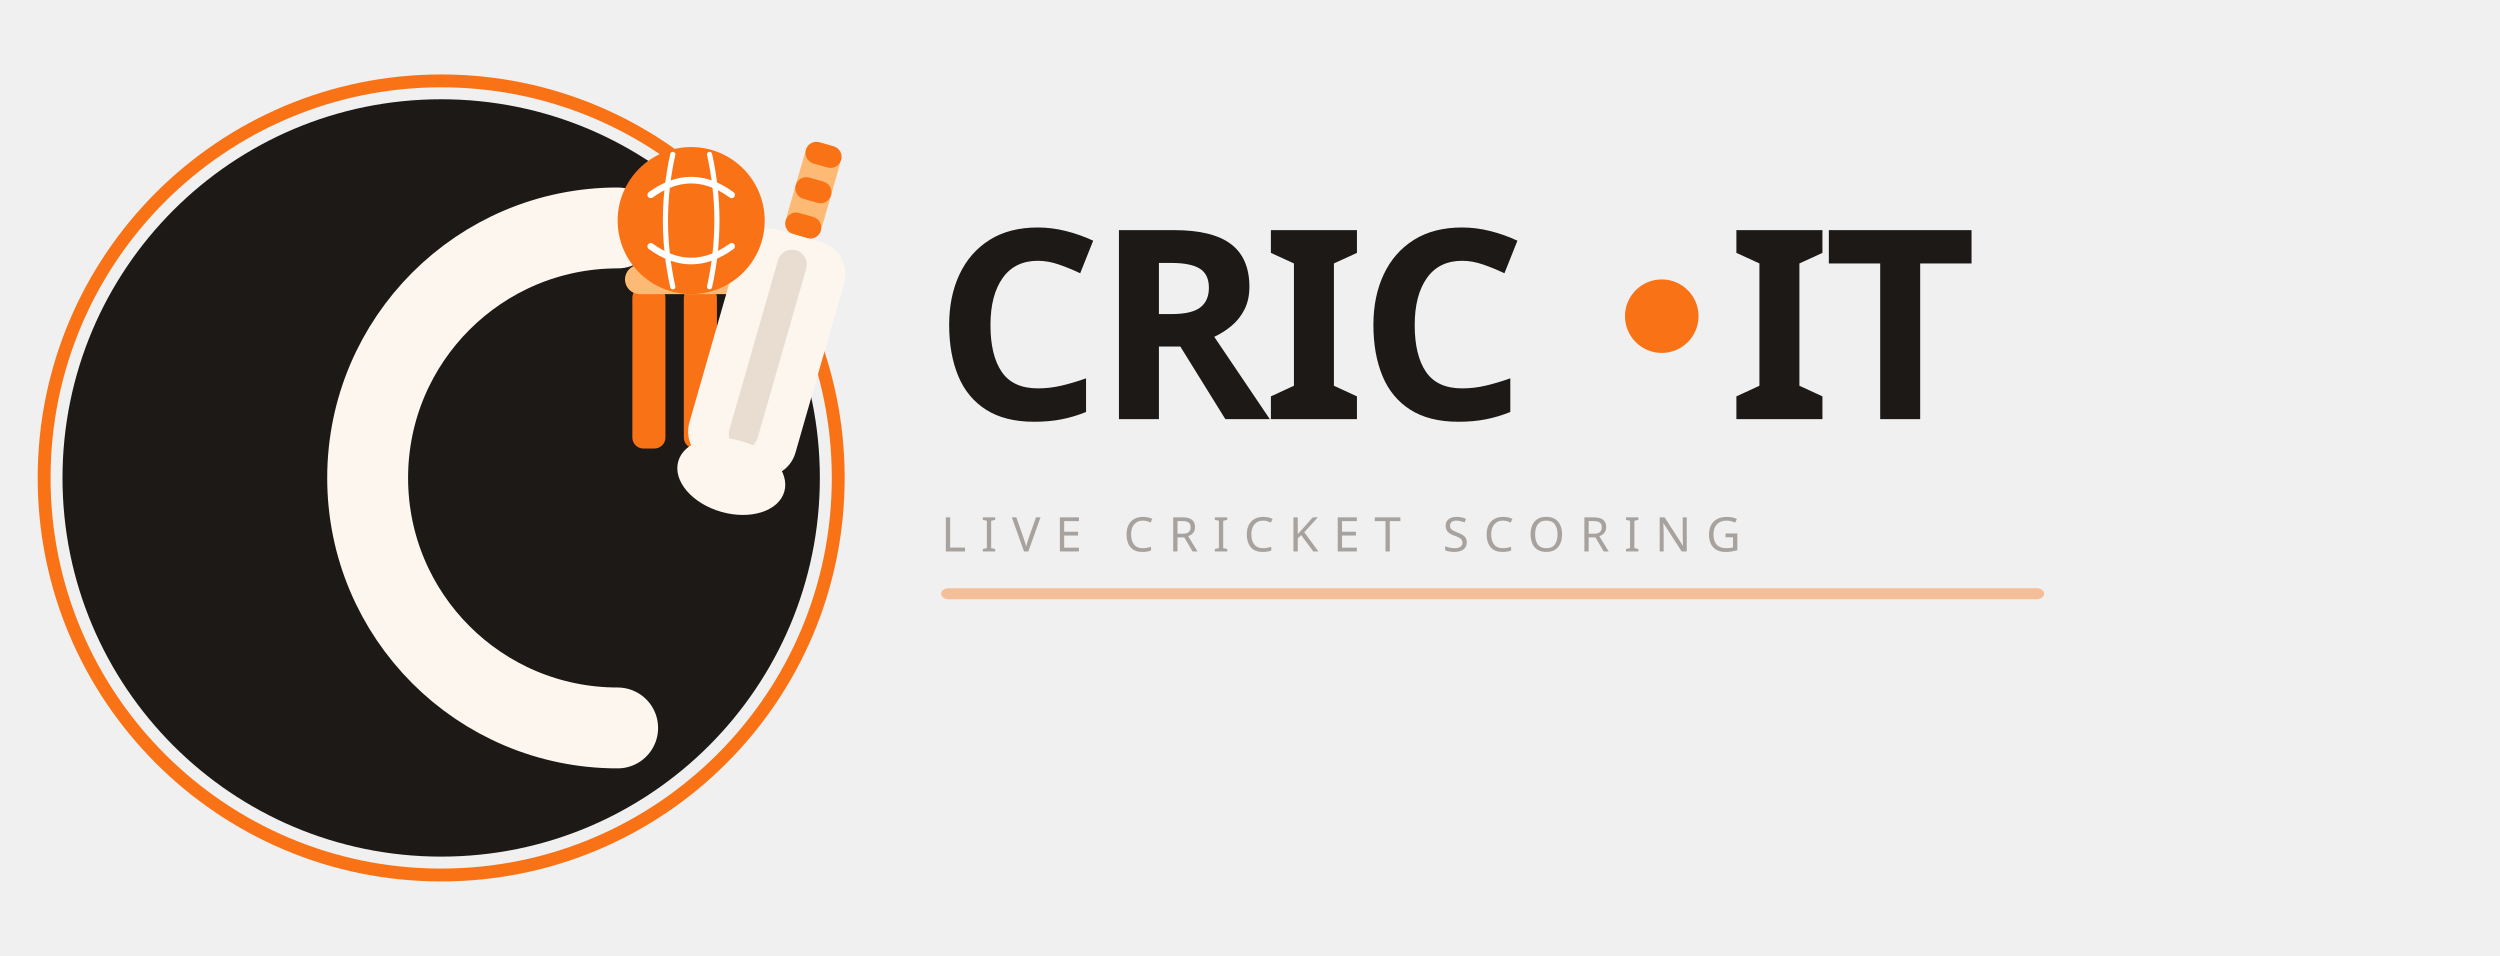
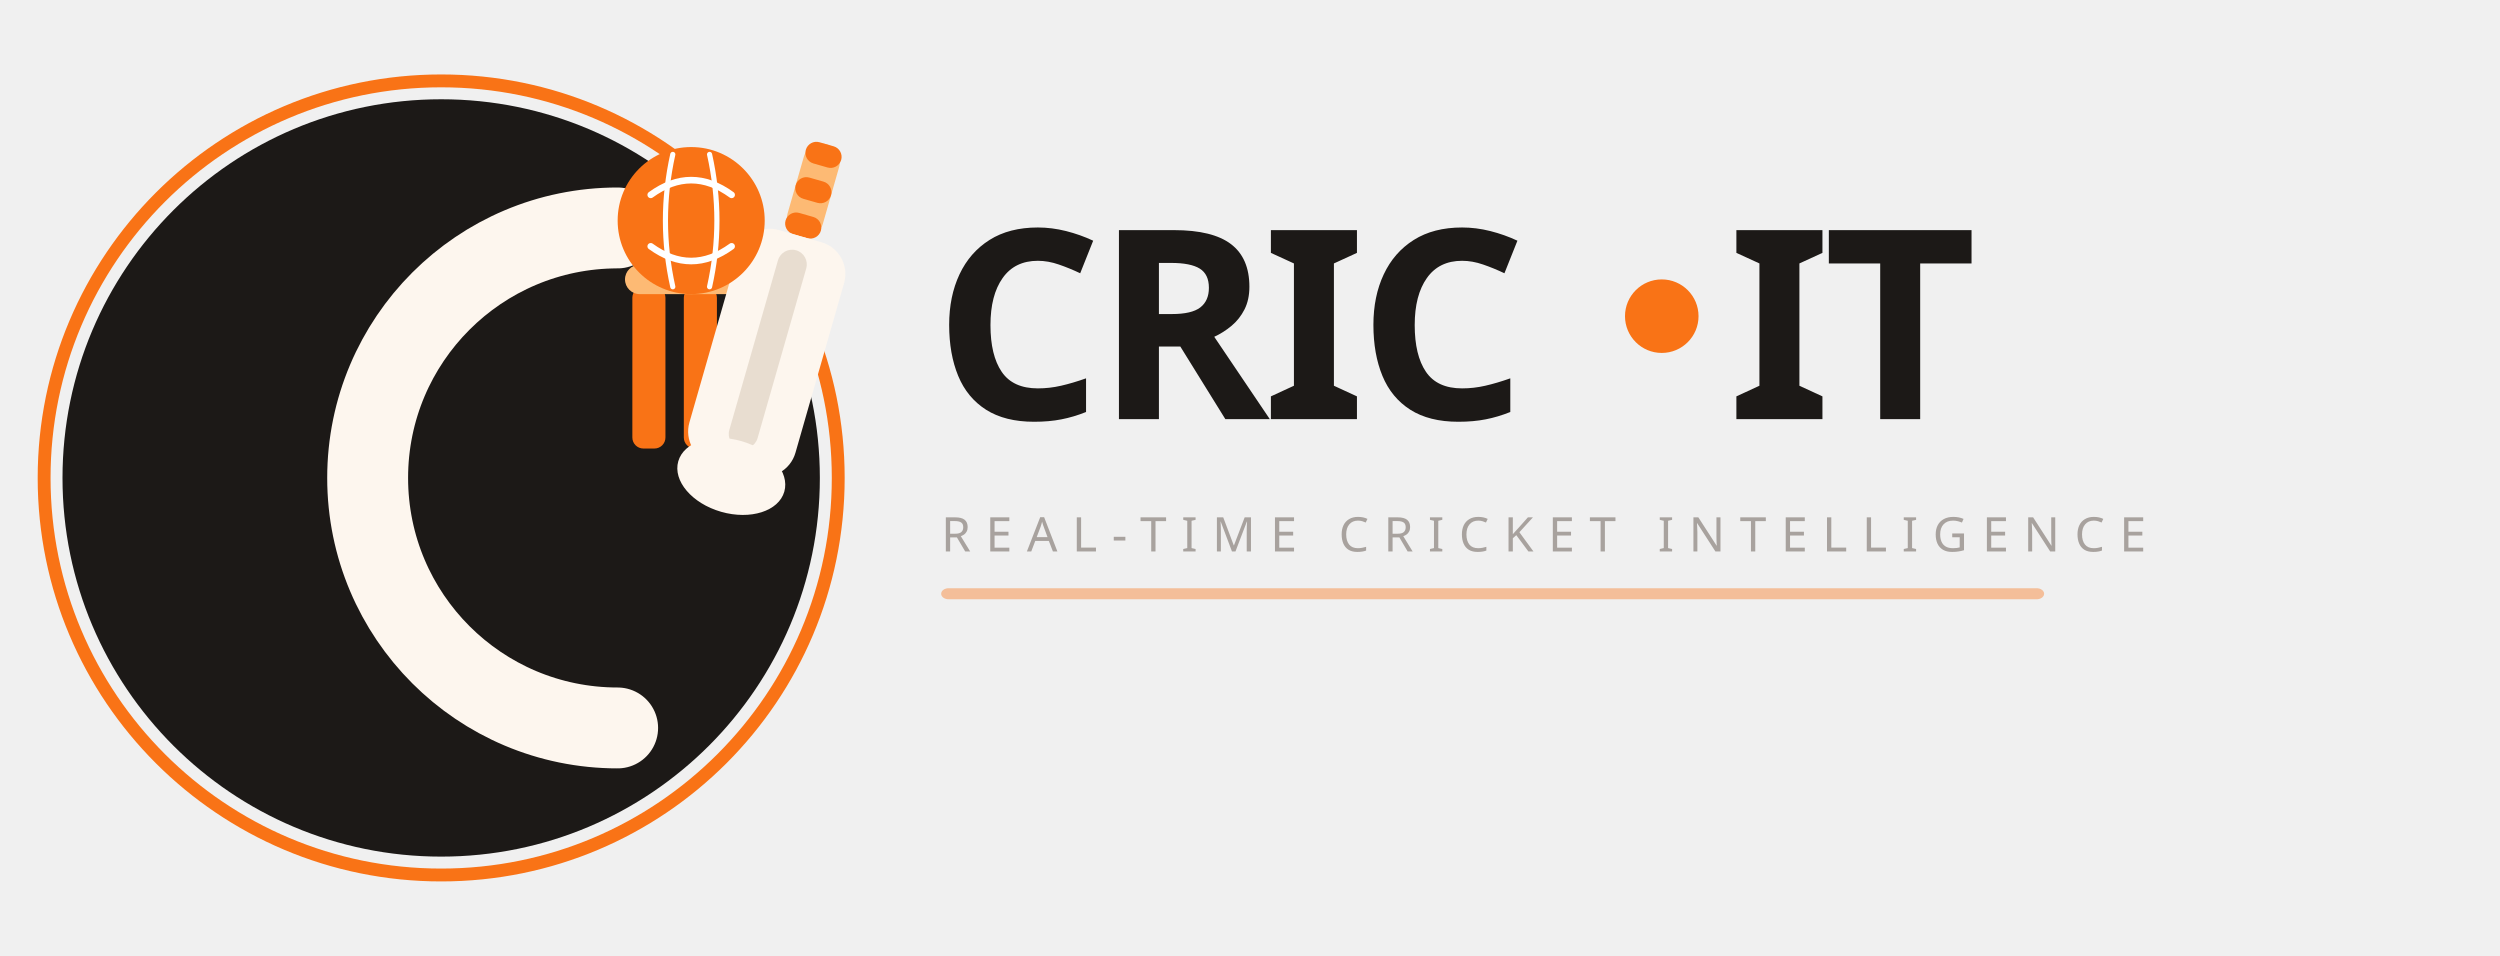
<svg xmlns="http://www.w3.org/2000/svg" width="100%" viewBox="0 0 680 260">
  <g transform="translate(20,18)" style="fill:rgb(0, 0, 0);stroke:none;color:rgb(255, 255, 255);stroke-width:1px;stroke-linecap:butt;stroke-linejoin:miter;opacity:1;font-family:&quot;Anthropic Sans&quot;, -apple-system, BlinkMacSystemFont, &quot;Segoe UI&quot;, sans-serif;font-size:16px;font-weight:400;text-anchor:start;dominant-baseline:auto">
    <circle cx="100" cy="112" r="108" fill="none" stroke="#f97316" stroke-width="3.5" style="fill:none;stroke:rgb(249, 115, 22);color:rgb(255, 255, 255);stroke-width:3.5px;stroke-linecap:butt;stroke-linejoin:miter;opacity:1;font-family:&quot;Anthropic Sans&quot;, -apple-system, BlinkMacSystemFont, &quot;Segoe UI&quot;, sans-serif;font-size:16px;font-weight:400;text-anchor:start;dominant-baseline:auto" />
    <circle cx="100" cy="112" r="103" fill="#1c1917" style="fill:rgb(28, 25, 23);stroke:none;color:rgb(255, 255, 255);stroke-width:1px;stroke-linecap:butt;stroke-linejoin:miter;opacity:1;font-family:&quot;Anthropic Sans&quot;, -apple-system, BlinkMacSystemFont, &quot;Segoe UI&quot;, sans-serif;font-size:16px;font-weight:400;text-anchor:start;dominant-baseline:auto" />
    <path d="M148 44 A68 68 0 1 0 148 180" fill="none" stroke="#fdf6ee" stroke-width="22" stroke-linecap="round" style="fill:none;stroke:rgb(253, 246, 238);color:rgb(255, 255, 255);stroke-width:22px;stroke-linecap:round;stroke-linejoin:miter;opacity:1;font-family:&quot;Anthropic Sans&quot;, -apple-system, BlinkMacSystemFont, &quot;Segoe UI&quot;, sans-serif;font-size:16px;font-weight:400;text-anchor:start;dominant-baseline:auto" />
    <rect x="152" y="60" width="9" height="44" rx="3" fill="#f97316" style="fill:rgb(249, 115, 22);stroke:none;color:rgb(255, 255, 255);stroke-width:1px;stroke-linecap:butt;stroke-linejoin:miter;opacity:1;font-family:&quot;Anthropic Sans&quot;, -apple-system, BlinkMacSystemFont, &quot;Segoe UI&quot;, sans-serif;font-size:16px;font-weight:400;text-anchor:start;dominant-baseline:auto" />
    <rect x="166" y="60" width="9" height="44" rx="3" fill="#f97316" style="fill:rgb(249, 115, 22);stroke:none;color:rgb(255, 255, 255);stroke-width:1px;stroke-linecap:butt;stroke-linejoin:miter;opacity:1;font-family:&quot;Anthropic Sans&quot;, -apple-system, BlinkMacSystemFont, &quot;Segoe UI&quot;, sans-serif;font-size:16px;font-weight:400;text-anchor:start;dominant-baseline:auto" />
    <rect x="180" y="60" width="9" height="44" rx="3" fill="#f97316" style="fill:rgb(249, 115, 22);stroke:none;color:rgb(255, 255, 255);stroke-width:1px;stroke-linecap:butt;stroke-linejoin:miter;opacity:1;font-family:&quot;Anthropic Sans&quot;, -apple-system, BlinkMacSystemFont, &quot;Segoe UI&quot;, sans-serif;font-size:16px;font-weight:400;text-anchor:start;dominant-baseline:auto" />
    <rect x="150" y="54" width="22" height="8" rx="4" fill="#fdba74" style="fill:rgb(253, 186, 116);stroke:none;color:rgb(255, 255, 255);stroke-width:1px;stroke-linecap:butt;stroke-linejoin:miter;opacity:1;font-family:&quot;Anthropic Sans&quot;, -apple-system, BlinkMacSystemFont, &quot;Segoe UI&quot;, sans-serif;font-size:16px;font-weight:400;text-anchor:start;dominant-baseline:auto" />
    <rect x="164" y="54" width="22" height="8" rx="4" fill="#fdba74" style="fill:rgb(253, 186, 116);stroke:none;color:rgb(255, 255, 255);stroke-width:1px;stroke-linecap:butt;stroke-linejoin:miter;opacity:1;font-family:&quot;Anthropic Sans&quot;, -apple-system, BlinkMacSystemFont, &quot;Segoe UI&quot;, sans-serif;font-size:16px;font-weight:400;text-anchor:start;dominant-baseline:auto" />
    <g transform="translate(196,52) rotate(16)" style="fill:rgb(0, 0, 0);stroke:none;color:rgb(255, 255, 255);stroke-width:1px;stroke-linecap:butt;stroke-linejoin:miter;opacity:1;font-family:&quot;Anthropic Sans&quot;, -apple-system, BlinkMacSystemFont, &quot;Segoe UI&quot;, sans-serif;font-size:16px;font-weight:400;text-anchor:start;dominant-baseline:auto">
      <rect x="-5" y="-32" width="10" height="26" rx="5" fill="#fdba74" style="fill:rgb(253, 186, 116);stroke:none;color:rgb(255, 255, 255);stroke-width:1px;stroke-linecap:butt;stroke-linejoin:miter;opacity:1;font-family:&quot;Anthropic Sans&quot;, -apple-system, BlinkMacSystemFont, &quot;Segoe UI&quot;, sans-serif;font-size:16px;font-weight:400;text-anchor:start;dominant-baseline:auto" />
      <rect x="-5" y="-32" width="10" height="6" rx="3" fill="#f97316" style="fill:rgb(249, 115, 22);stroke:none;color:rgb(255, 255, 255);stroke-width:1px;stroke-linecap:butt;stroke-linejoin:miter;opacity:1;font-family:&quot;Anthropic Sans&quot;, -apple-system, BlinkMacSystemFont, &quot;Segoe UI&quot;, sans-serif;font-size:16px;font-weight:400;text-anchor:start;dominant-baseline:auto" />
      <rect x="-5" y="-22" width="10" height="6" rx="3" fill="#f97316" style="fill:rgb(249, 115, 22);stroke:none;color:rgb(255, 255, 255);stroke-width:1px;stroke-linecap:butt;stroke-linejoin:miter;opacity:1;font-family:&quot;Anthropic Sans&quot;, -apple-system, BlinkMacSystemFont, &quot;Segoe UI&quot;, sans-serif;font-size:16px;font-weight:400;text-anchor:start;dominant-baseline:auto" />
      <rect x="-5" y="-12" width="10" height="6" rx="3" fill="#f97316" style="fill:rgb(249, 115, 22);stroke:none;color:rgb(255, 255, 255);stroke-width:1px;stroke-linecap:butt;stroke-linejoin:miter;opacity:1;font-family:&quot;Anthropic Sans&quot;, -apple-system, BlinkMacSystemFont, &quot;Segoe UI&quot;, sans-serif;font-size:16px;font-weight:400;text-anchor:start;dominant-baseline:auto" />
      <rect x="-15" y="-6" width="30" height="66" rx="9" fill="#fdf6ee" style="fill:rgb(253, 246, 238);stroke:none;color:rgb(255, 255, 255);stroke-width:1px;stroke-linecap:butt;stroke-linejoin:miter;opacity:1;font-family:&quot;Anthropic Sans&quot;, -apple-system, BlinkMacSystemFont, &quot;Segoe UI&quot;, sans-serif;font-size:16px;font-weight:400;text-anchor:start;dominant-baseline:auto" />
      <rect x="-4" y="-2" width="8" height="56" rx="4" fill="#e8ddd0" style="fill:rgb(232, 221, 208);stroke:none;color:rgb(255, 255, 255);stroke-width:1px;stroke-linecap:butt;stroke-linejoin:miter;opacity:1;font-family:&quot;Anthropic Sans&quot;, -apple-system, BlinkMacSystemFont, &quot;Segoe UI&quot;, sans-serif;font-size:16px;font-weight:400;text-anchor:start;dominant-baseline:auto" />
      <ellipse cx="0" cy="62" rx="15" ry="10" fill="#fdf6ee" style="fill:rgb(253, 246, 238);stroke:none;color:rgb(255, 255, 255);stroke-width:1px;stroke-linecap:butt;stroke-linejoin:miter;opacity:1;font-family:&quot;Anthropic Sans&quot;, -apple-system, BlinkMacSystemFont, &quot;Segoe UI&quot;, sans-serif;font-size:16px;font-weight:400;text-anchor:start;dominant-baseline:auto" />
    </g>
    <circle cx="168" cy="42" r="20" fill="#f97316" style="fill:rgb(249, 115, 22);stroke:none;color:rgb(255, 255, 255);stroke-width:1px;stroke-linecap:butt;stroke-linejoin:miter;opacity:1;font-family:&quot;Anthropic Sans&quot;, -apple-system, BlinkMacSystemFont, &quot;Segoe UI&quot;, sans-serif;font-size:16px;font-weight:400;text-anchor:start;dominant-baseline:auto" />
    <path d="M157 35 Q168 27 179 35" fill="none" stroke="#fff" stroke-width="1.8" stroke-linecap="round" style="fill:none;stroke:rgb(255, 255, 255);color:rgb(255, 255, 255);stroke-width:1.8px;stroke-linecap:round;stroke-linejoin:miter;opacity:1;font-family:&quot;Anthropic Sans&quot;, -apple-system, BlinkMacSystemFont, &quot;Segoe UI&quot;, sans-serif;font-size:16px;font-weight:400;text-anchor:start;dominant-baseline:auto" />
    <path d="M157 49 Q168 57 179 49" fill="none" stroke="#fff" stroke-width="1.8" stroke-linecap="round" style="fill:none;stroke:rgb(255, 255, 255);color:rgb(255, 255, 255);stroke-width:1.8px;stroke-linecap:round;stroke-linejoin:miter;opacity:1;font-family:&quot;Anthropic Sans&quot;, -apple-system, BlinkMacSystemFont, &quot;Segoe UI&quot;, sans-serif;font-size:16px;font-weight:400;text-anchor:start;dominant-baseline:auto" />
    <path d="M163 24 Q159 42 163 60" fill="none" stroke="#fff" stroke-width="1.4" stroke-linecap="round" style="fill:none;stroke:rgb(255, 255, 255);color:rgb(255, 255, 255);stroke-width:1.4px;stroke-linecap:round;stroke-linejoin:miter;opacity:1;font-family:&quot;Anthropic Sans&quot;, -apple-system, BlinkMacSystemFont, &quot;Segoe UI&quot;, sans-serif;font-size:16px;font-weight:400;text-anchor:start;dominant-baseline:auto" />
    <path d="M173 24 Q177 42 173 60" fill="none" stroke="#fff" stroke-width="1.4" stroke-linecap="round" style="fill:none;stroke:rgb(255, 255, 255);color:rgb(255, 255, 255);stroke-width:1.4px;stroke-linecap:round;stroke-linejoin:miter;opacity:1;font-family:&quot;Anthropic Sans&quot;, -apple-system, BlinkMacSystemFont, &quot;Segoe UI&quot;, sans-serif;font-size:16px;font-weight:400;text-anchor:start;dominant-baseline:auto" />
    <text x="234" y="96" font-family="system-ui,sans-serif" font-size="72" font-weight="800" fill="#1c1917" letter-spacing="-2" style="fill:rgb(28, 25, 23);stroke:none;color:rgb(255, 255, 255);stroke-width:1px;stroke-linecap:butt;stroke-linejoin:miter;opacity:1;font-family:system-ui, sans-serif;font-size:72px;font-weight:800;text-anchor:start;dominant-baseline:auto">CRIC</text>
    <circle cx="432" cy="68" r="10" fill="#f97316" style="fill:rgb(249, 115, 22);stroke:none;color:rgb(255, 255, 255);stroke-width:1px;stroke-linecap:butt;stroke-linejoin:miter;opacity:1;font-family:&quot;Anthropic Sans&quot;, -apple-system, BlinkMacSystemFont, &quot;Segoe UI&quot;, sans-serif;font-size:16px;font-weight:400;text-anchor:start;dominant-baseline:auto" />
    <text x="450" y="96" font-family="system-ui,sans-serif" font-size="72" font-weight="800" fill="#1c1917" letter-spacing="-2" style="fill:rgb(28, 25, 23);stroke:none;color:rgb(255, 255, 255);stroke-width:1px;stroke-linecap:butt;stroke-linejoin:miter;opacity:1;font-family:system-ui, sans-serif;font-size:72px;font-weight:800;text-anchor:start;dominant-baseline:auto">IT</text>
-     <text x="236" y="132" font-family="system-ui,sans-serif" font-size="13" font-weight="500" fill="#a8a29e" letter-spacing="4" style="fill:rgb(168, 162, 158);stroke:none;color:rgb(255, 255, 255);stroke-width:1px;stroke-linecap:butt;stroke-linejoin:miter;opacity:1;font-family:system-ui, sans-serif;font-size:13px;font-weight:500;text-anchor:start;dominant-baseline:auto">LIVE CRICKET SCORING</text>
+     <text x="236" y="132" font-family="system-ui,sans-serif" font-size="13" font-weight="500" fill="#a8a29e" letter-spacing="4" style="fill:rgb(168, 162, 158);stroke:none;color:rgb(255, 255, 255);stroke-width:1px;stroke-linecap:butt;stroke-linejoin:miter;opacity:1;font-family:system-ui, sans-serif;font-size:13px;font-weight:500;text-anchor:start;dominant-baseline:auto">REAL-TIME CRICKET INTELLIGENCE</text>
    <rect x="236" y="142" width="300" height="3" rx="2" fill="#f97316" opacity="0.4" style="fill:rgb(249, 115, 22);stroke:none;color:rgb(255, 255, 255);stroke-width:1px;stroke-linecap:butt;stroke-linejoin:miter;opacity:0.4;font-family:&quot;Anthropic Sans&quot;, -apple-system, BlinkMacSystemFont, &quot;Segoe UI&quot;, sans-serif;font-size:16px;font-weight:400;text-anchor:start;dominant-baseline:auto" />
  </g>
</svg>
